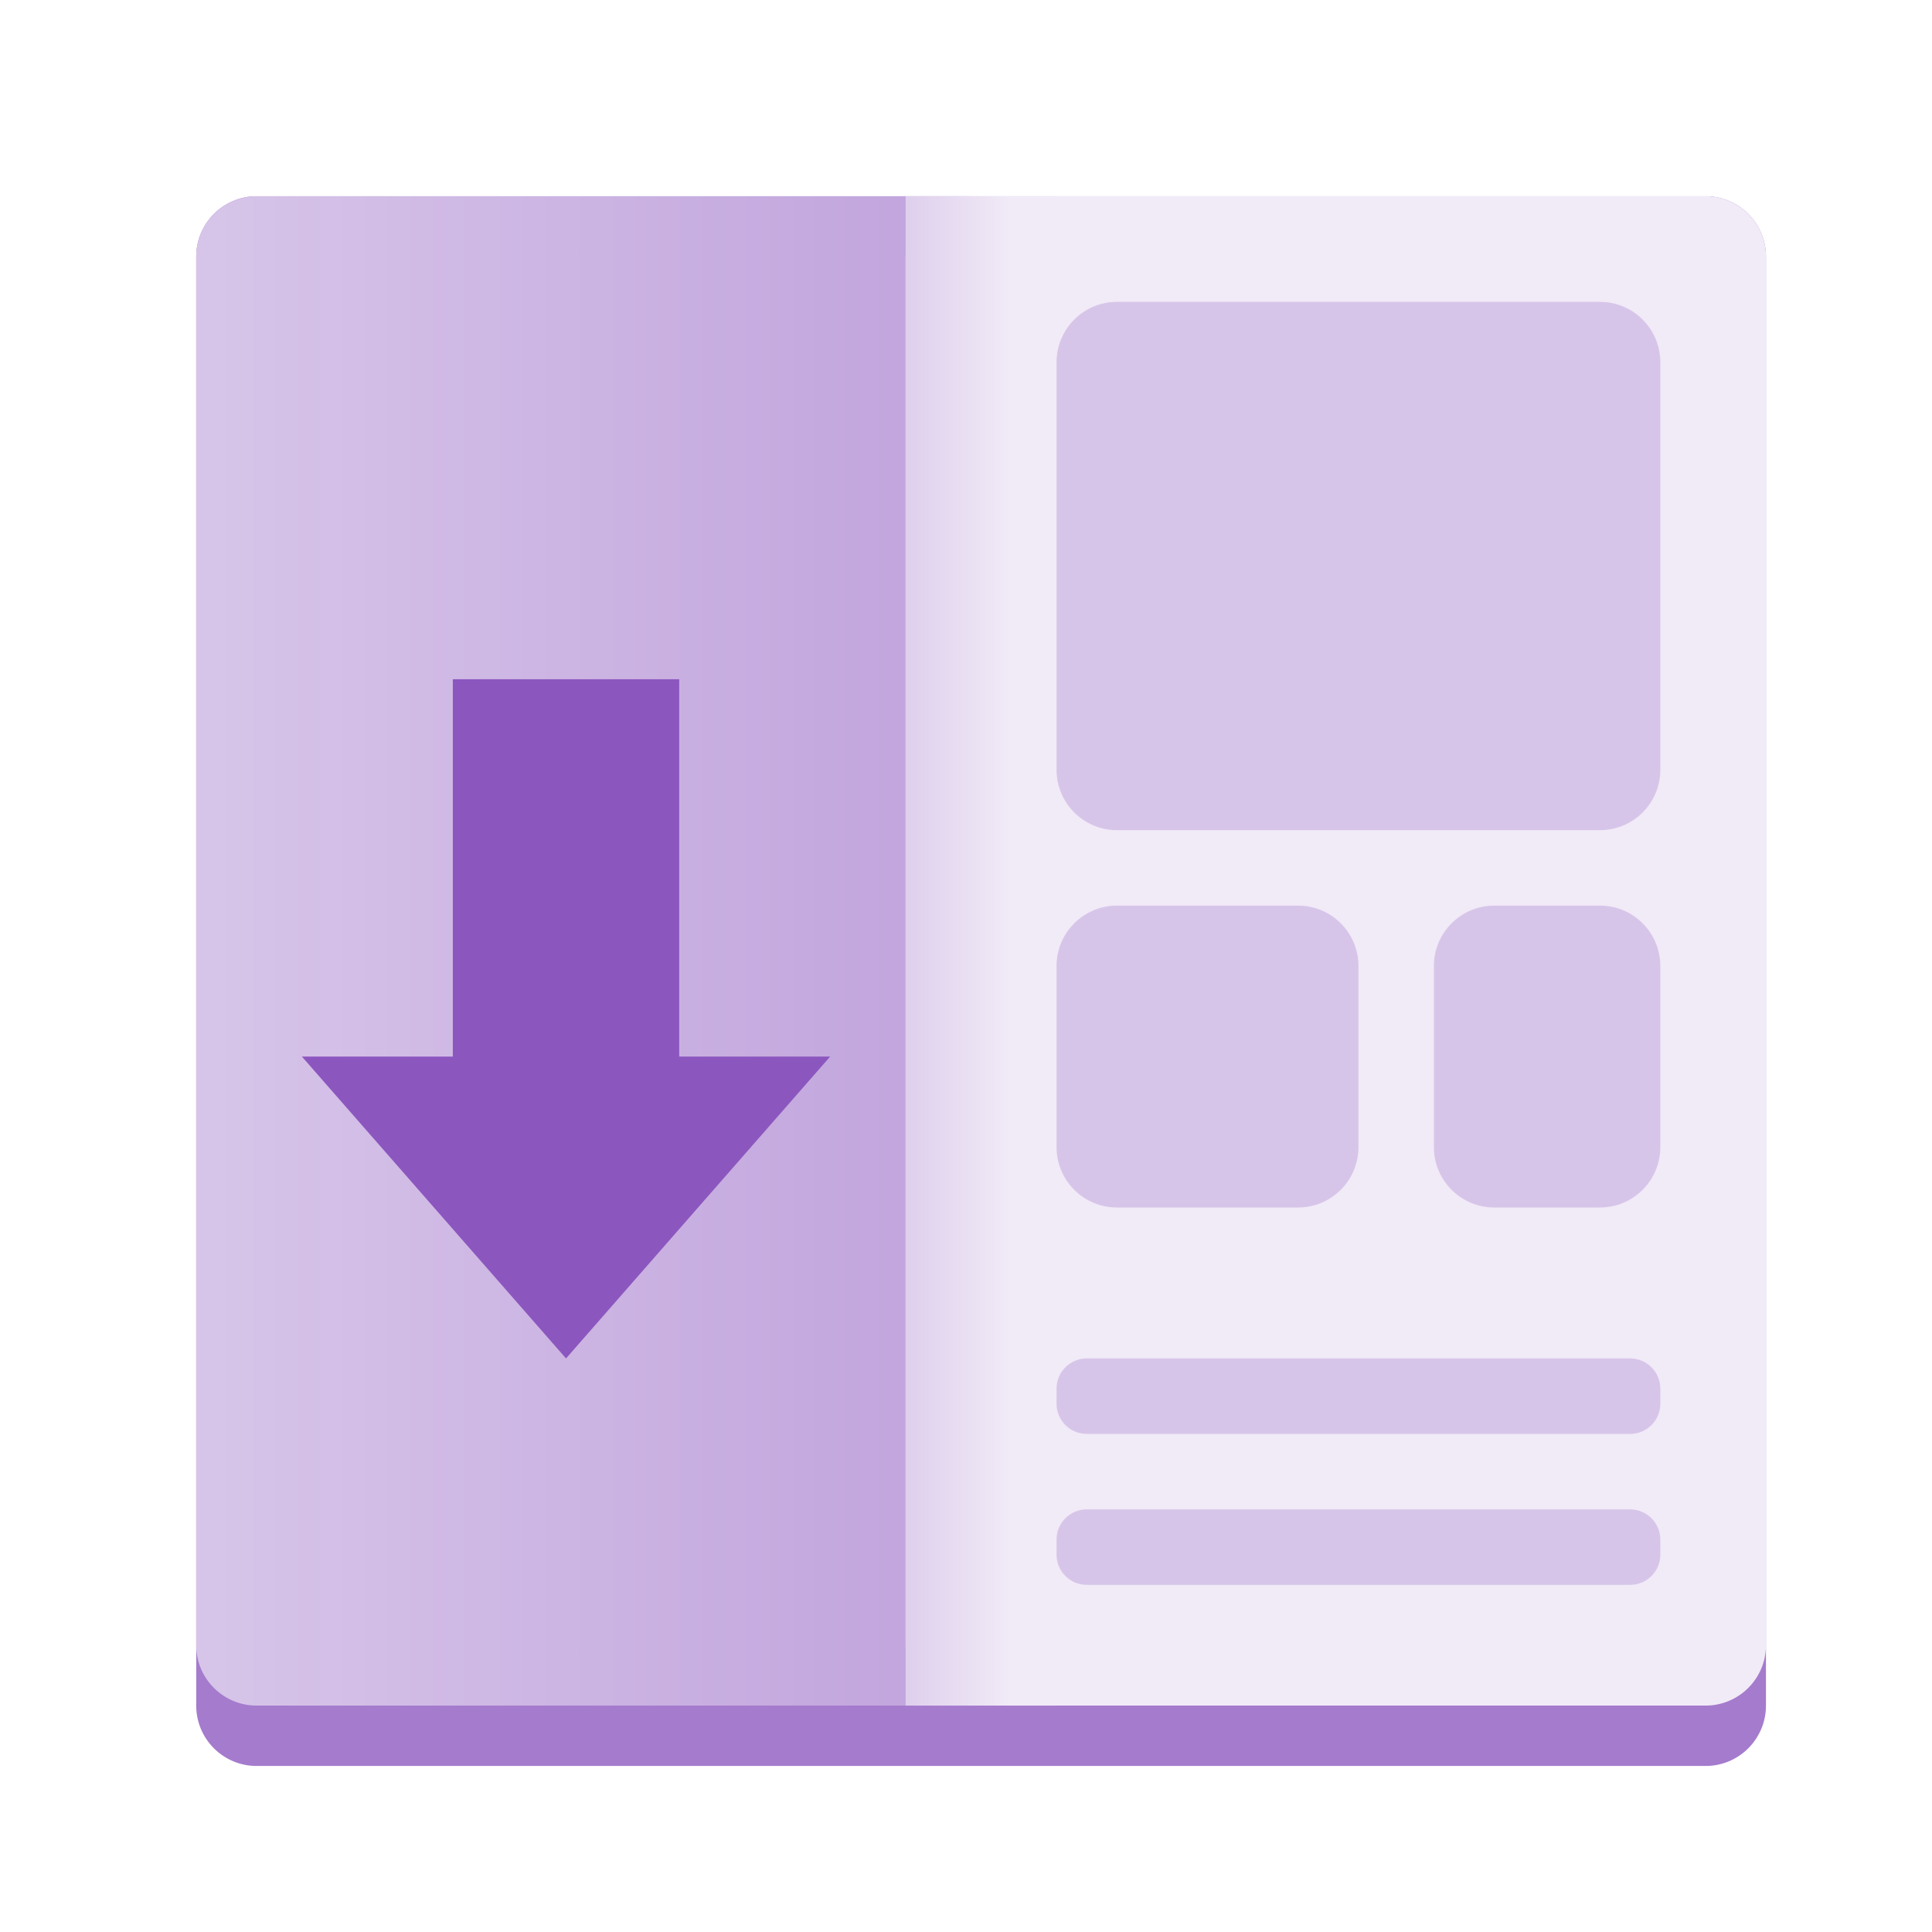
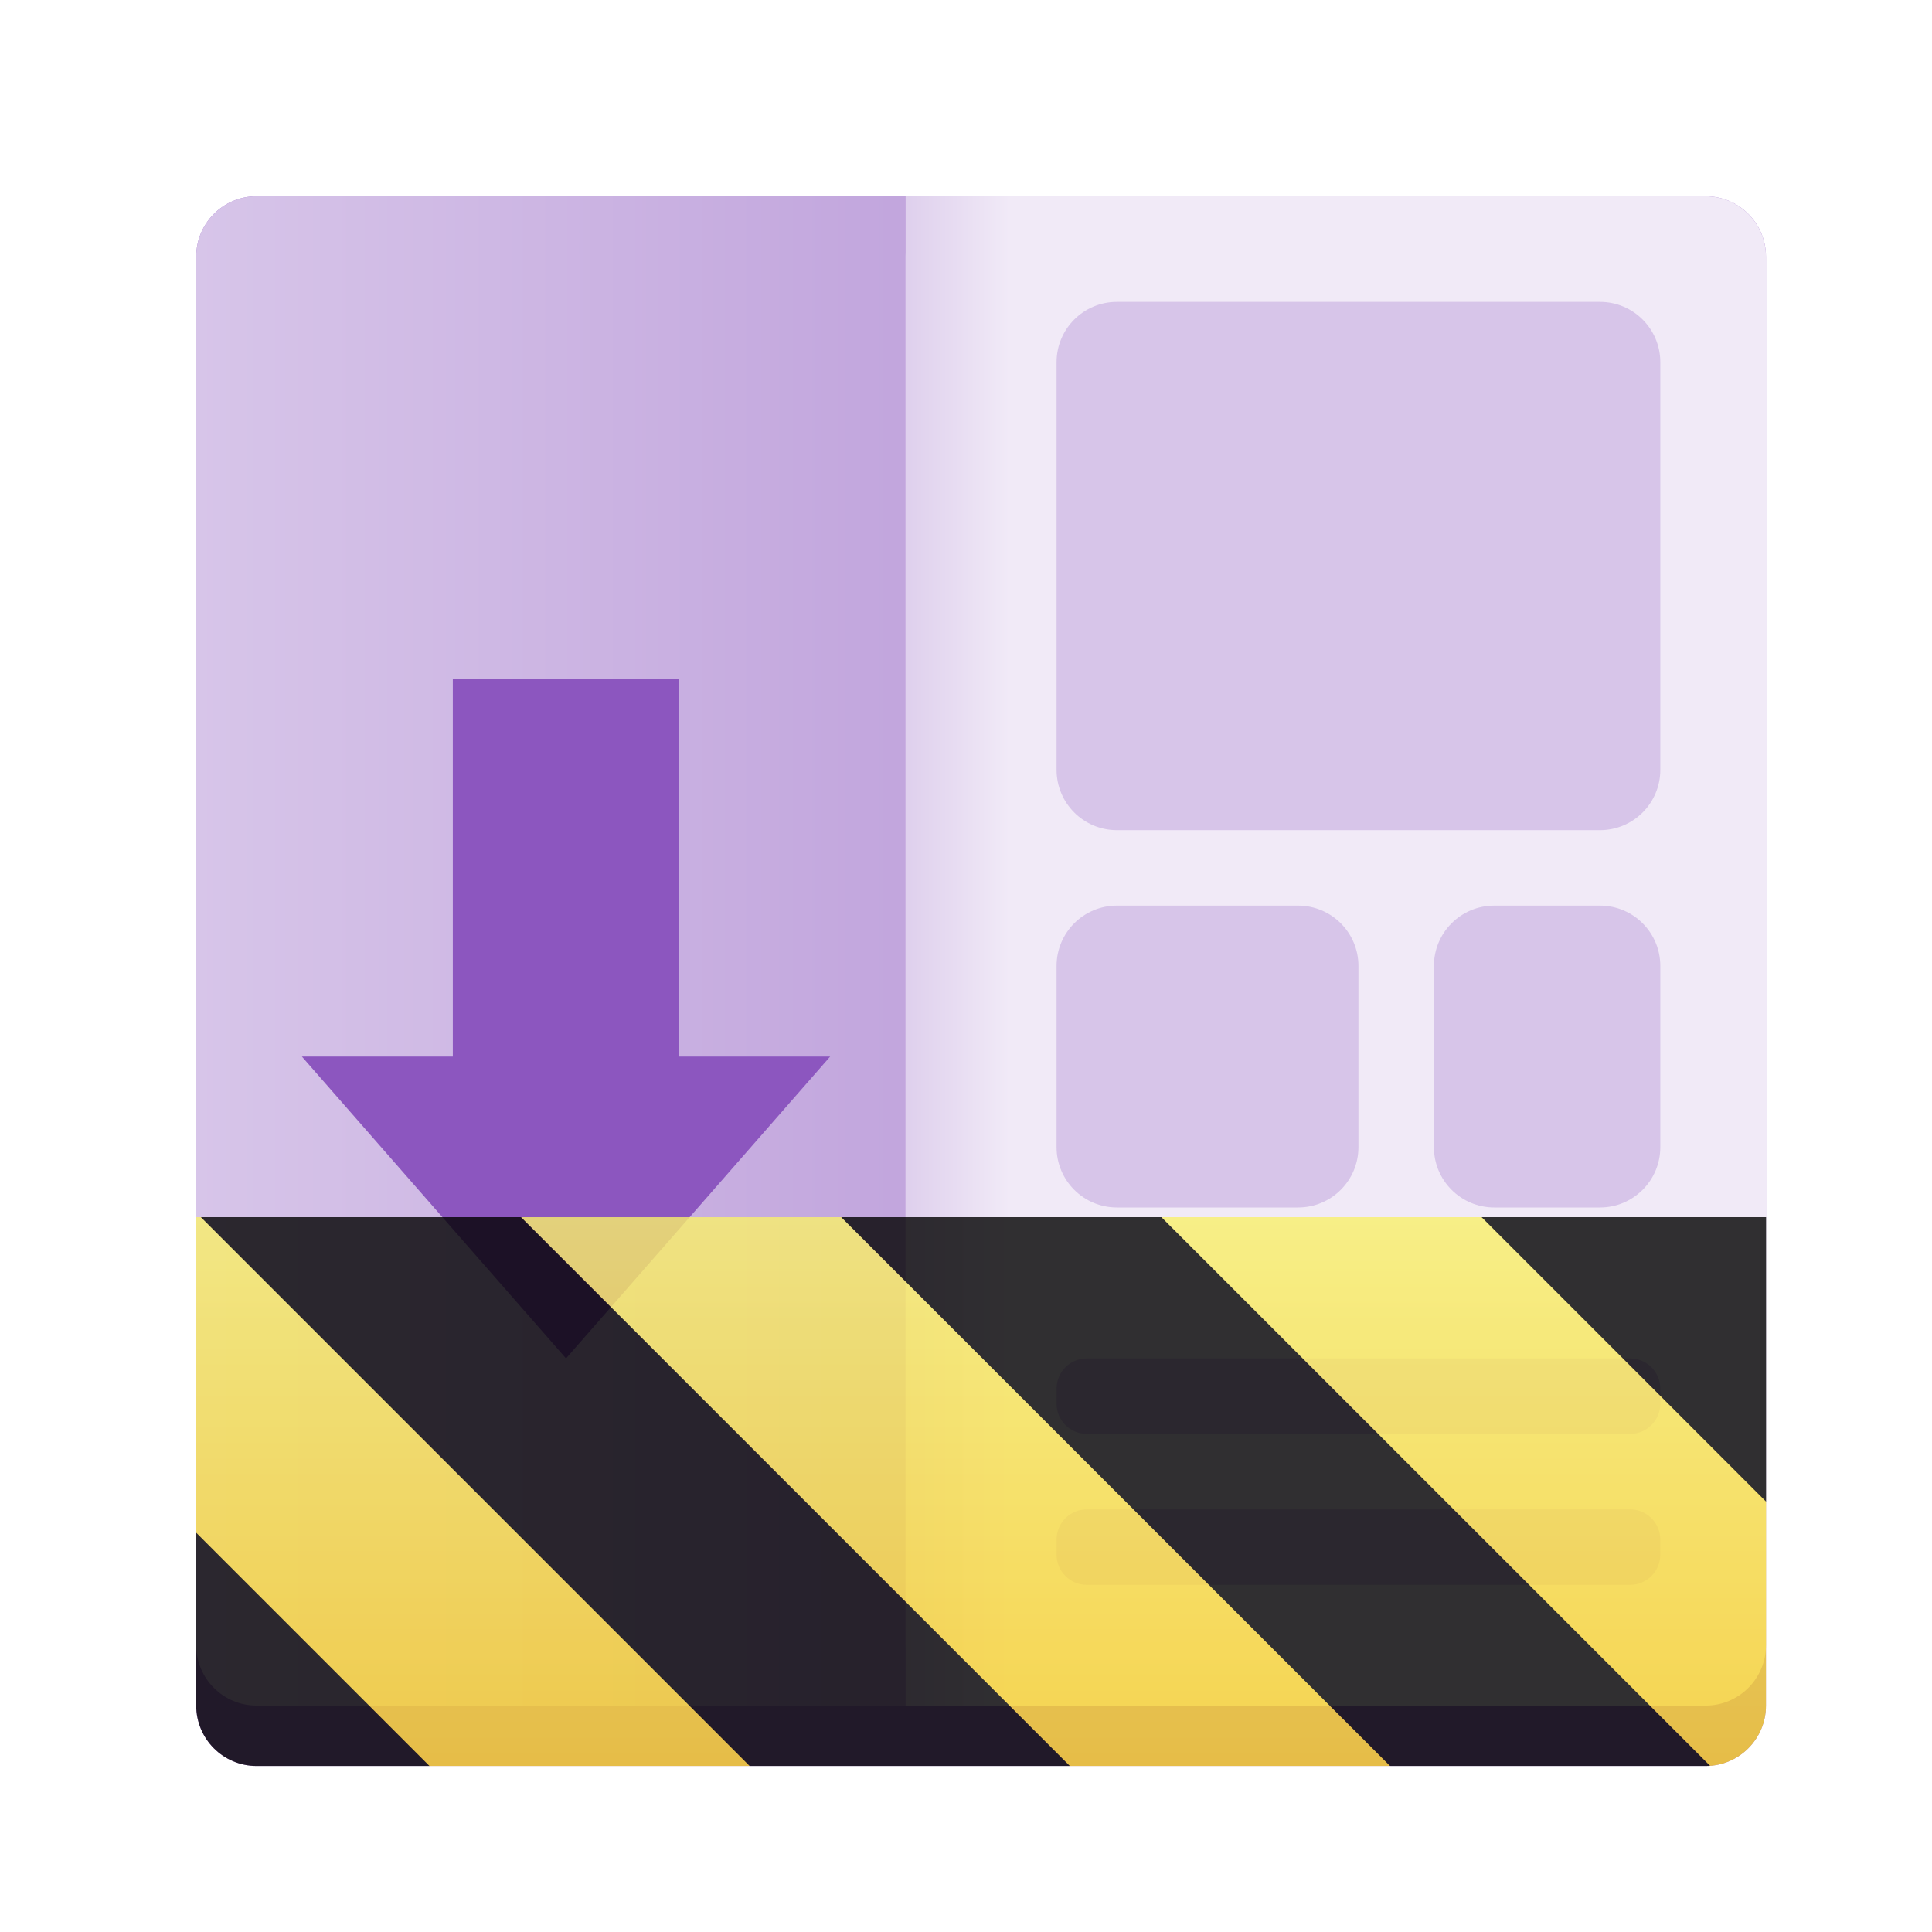
- <svg xmlns="http://www.w3.org/2000/svg" xmlns:xlink="http://www.w3.org/1999/xlink" height="128px" viewBox="0 0 128 128" width="128px" version="1.1" id="svg66">
-   <defs id="defs70">
-     <linearGradient id="linearGradient4634">
-       <stop style="stop-color:#d7c5e9;stop-opacity:1;" offset="0" id="stop4630" />
-       <stop style="stop-color:#bea0db;stop-opacity:1" offset="1" id="stop4632" />
-     </linearGradient>
-     <linearGradient xlink:href="#d" id="linearGradient3101" x1="50" y1="65" x2="70" y2="65" gradientUnits="userSpaceOnUse" gradientTransform="matrix(0.4818136,0,0,0.9669351,33.16442,0.1492101)" />
-     <linearGradient id="linearGradient4436" gradientTransform="matrix(1.594533,0,0,1.001651,-37.63417,-168.3313)" gradientUnits="userSpaceOnUse" x1="62.485" x2="65.621" y1="241.951" y2="241.951">
-       <stop offset="0" stop-color="#f9f6fc" id="stop17-6" style="stop-color:#d7c5e9;stop-opacity:1" />
-       <stop offset="1" stop-color="#ddceeb" stop-opacity="0.941" id="stop19-7" style="stop-color:#f1eaf7;stop-opacity:1" />
-     </linearGradient>
-     <linearGradient xlink:href="#linearGradient4634" id="linearGradient4636" x1="13" y1="63" x2="68.161" y2="63" gradientUnits="userSpaceOnUse" />
-   </defs>
-   <linearGradient id="a" gradientUnits="userSpaceOnUse">
-     <stop offset="0" stop-color="#8c56bf" id="stop2" />
-     <stop offset="0.05" stop-color="#af89d2" id="stop4" />
-     <stop offset="0.1" stop-color="#8c56bf" id="stop6" />
-     <stop offset="0.9" stop-color="#8c56bf" id="stop8" />
-     <stop offset="0.95" stop-color="#af89d2" id="stop10" />
-     <stop offset="1" stop-color="#8c56bf" id="stop12" />
+ <svg xmlns="http://www.w3.org/2000/svg" height="128px" viewBox="0 0 128 128" width="128px">
+   <linearGradient id="a" gradientUnits="userSpaceOnUse" x1="13" x2="68.161" y1="63" y2="63">
+     <stop offset="0" stop-color="#d7c5e9" />
+     <stop offset="1" stop-color="#bea0db" />
  </linearGradient>
-   <linearGradient id="b" gradientTransform="matrix(1,0,0,0.533333,-143.1094,31.15443)" x1="72" x2="128" xlink:href="#a" y1="89" y2="89" />
-   <linearGradient id="c" gradientTransform="matrix(1,0,0,0.533333,-143.1094,31.15443)" x1="16" x2="72" xlink:href="#a" y1="89" y2="89" />
-   <linearGradient id="d" gradientTransform="matrix(1.594533,0,0,1.001651,-37.63417,-168.3313)" gradientUnits="userSpaceOnUse" x1="62.485" x2="65.621" y1="241.951" y2="241.951">
-     <stop offset="0" stop-color="#f9f6fc" id="stop17" style="stop-color:#d7c5e9;stop-opacity:1" />
-     <stop offset="1" stop-color="#ddceeb" stop-opacity="0.941" id="stop19" style="stop-color:#f1eaf7;stop-opacity:1" />
+   <linearGradient id="b" gradientTransform="matrix(0.481814 0 0 0.966935 33.16442 0.14921)" gradientUnits="userSpaceOnUse" x1="50" x2="70" y1="65" y2="65">
+     <stop offset="0" stop-color="#d7c5e9" />
+     <stop offset="1" stop-color="#f1eaf7" />
  </linearGradient>
-   <rect style="fill:#a57bcd;fill-opacity:1;stroke-width:1;stroke-opacity:0.25;stop-color:#000000" id="rect2983-3" width="104" height="104" x="13" y="13" rx="4" ry="4" />
-   <rect style="fill:url(#linearGradient4636);fill-opacity:1;stroke-width:1;stroke-opacity:0.25;stop-color:#000000" id="rect2983" width="55.161" height="100" x="13" y="13" rx="4" ry="4" />
-   <rect style="fill:#f1eaf7;fill-opacity:1;stroke-width:1;stroke-opacity:0.25;stop-color:#000000" id="rect2985" width="57" height="100" x="60" y="13" rx="4" ry="4" />
-   <rect style="fill:url(#linearGradient3101);fill-opacity:1;stroke-width:1;stroke-opacity:0.25;stop-color:#000000" id="rect2987" width="10" height="100" x="60" y="13" />
-   <rect style="fill:#d7c5e9;fill-opacity:1;stroke-opacity:0.25;stop-color:#000000" id="rect3821" width="40" height="35" x="70" y="20" rx="4" ry="4" />
-   <rect style="fill:#d7c5e9;fill-opacity:1;stroke-width:1;stroke-opacity:0.25;stop-color:#000000" id="rect3823" width="20" height="20" x="70" y="60" rx="4" ry="4" />
-   <rect style="fill:#d7c5e9;fill-opacity:1;stroke-width:1;stroke-opacity:0.25;stop-color:#000000" id="rect3825" width="15" height="20" x="95" y="60" rx="4" ry="4" />
-   <rect style="fill:#d7c5e9;fill-opacity:1;stroke-opacity:0.25;stop-color:#000000" id="rect3827" width="40" height="5" x="70" y="100" rx="2" ry="2" />
-   <rect style="fill:#d7c5e9;fill-opacity:1;stroke-opacity:0.25;stop-color:#000000" id="rect3827-5" width="40" height="5" x="70" y="90" rx="2" ry="2" />
-   <path id="rect4897" style="fill:#8c56bf;fill-opacity:1;stroke-width:1;stroke-opacity:0.25;stop-color:#000000" d="M 30 45 L 30 70 L 24.375 70 L 20 70 L 37.5 90 L 55 70 L 45 70 L 45 45 L 30 45 z " />
+   <clipPath id="c">
+     <rect height="128" width="128" />
+   </clipPath>
+   <clipPath id="d">
+     <rect height="128" width="128" />
+   </clipPath>
+   <filter id="e" height="100%" width="100%" x="0%" y="0%">
+     <feColorMatrix in="SourceGraphic" type="matrix" values="0 0 0 0 1 0 0 0 0 1 0 0 0 0 1 0 0 0 1 0" />
+   </filter>
+   <mask id="f">
+     <g clip-path="url(#d)" filter="url(#e)">
+       <g clip-path="url(#c)">
+         <path d="m 17 13 h 96 c 2.211 0 4 1.789 4 4 v 96 c 0 2.211 -1.789 4 -4 4 h -96 c -2.211 0 -4 -1.789 -4 -4 v -96 c 0 -2.211 1.789 -4 4 -4 z m 0 0" fill="#a57bcd" />
+         <path d="m 17 13 h 47.16 c 2.211 0 4 1.789 4 4 v 92 c 0 2.211 -1.789 4 -4 4 h -47.16 c -2.211 0 -4 -1.789 -4 -4 v -92 c 0 -2.211 1.789 -4 4 -4 z m 0 0" fill="url(#a)" />
+         <path d="m 64 13 h 49 c 2.211 0 4 1.789 4 4 v 92 c 0 2.211 -1.789 4 -4 4 h -49 c -2.211 0 -4 -1.789 -4 -4 v -92 c 0 -2.211 1.789 -4 4 -4 z m 0 0" fill="#f1eaf7" />
+         <path d="m 60 13 h 10 v 100 h -10 z m 0 0" fill="url(#b)" />
+         <path d="m 74 20 h 32 c 2.211 0 4 1.789 4 4 v 27 c 0 2.211 -1.789 4 -4 4 h -32 c -2.211 0 -4 -1.789 -4 -4 v -27 c 0 -2.211 1.789 -4 4 -4 z m 0 0" fill="#d7c5e9" />
+         <path d="m 74 60 h 12 c 2.211 0 4 1.789 4 4 v 12 c 0 2.211 -1.789 4 -4 4 h -12 c -2.211 0 -4 -1.789 -4 -4 v -12 c 0 -2.211 1.789 -4 4 -4 z m 0 0" fill="#d7c5e9" />
+         <path d="m 99 60 h 7 c 2.211 0 4 1.789 4 4 v 12 c 0 2.211 -1.789 4 -4 4 h -7 c -2.211 0 -4 -1.789 -4 -4 v -12 c 0 -2.211 1.789 -4 4 -4 z m 0 0" fill="#d7c5e9" />
+         <path d="m 72 100 h 36 c 1.105 0 2 0.895 2 2 v 1 c 0 1.105 -0.895 2 -2 2 h -36 c -1.105 0 -2 -0.895 -2 -2 v -1 c 0 -1.105 0.895 -2 2 -2 z m 0 0" fill="#d7c5e9" />
+         <path d="m 72 90 h 36 c 1.105 0 2 0.895 2 2 v 1 c 0 1.105 -0.895 2 -2 2 h -36 c -1.105 0 -2 -0.895 -2 -2 v -1 c 0 -1.105 0.895 -2 2 -2 z m 0 0" fill="#d7c5e9" />
+         <path d="m 30 45 v 25 h -10 l 17.5 20 l 17.5 -20 h -10 v -25 z m 0 0" fill="#8c56bf" />
+       </g>
+     </g>
+   </mask>
+   <mask id="g">
+     <g filter="url(#e)">
+       <rect fill-opacity="0.8" height="128" width="128" />
+     </g>
+   </mask>
+   <linearGradient id="h" gradientTransform="matrix(0 0.37 -0.98462 0 295.385 -30.36)" gradientUnits="userSpaceOnUse" x1="300" x2="428" y1="235" y2="235">
+     <stop offset="0" stop-color="#f9f06b" />
+     <stop offset="1" stop-color="#f5c211" />
+   </linearGradient>
+   <clipPath id="i">
+     <rect height="128" width="128" />
+   </clipPath>
+   <clipPath id="j">
+     <rect height="128" width="128" />
+   </clipPath>
+   <path d="m 17 13 h 96 c 2.211 0 4 1.789 4 4 v 96 c 0 2.211 -1.789 4 -4 4 h -96 c -2.211 0 -4 -1.789 -4 -4 v -96 c 0 -2.211 1.789 -4 4 -4 z m 0 0" fill="#a57bcd" />
+   <path d="m 17 13 h 47.16 c 2.211 0 4 1.789 4 4 v 92 c 0 2.211 -1.789 4 -4 4 h -47.16 c -2.211 0 -4 -1.789 -4 -4 v -92 c 0 -2.211 1.789 -4 4 -4 z m 0 0" fill="url(#a)" />
+   <path d="m 64 13 h 49 c 2.211 0 4 1.789 4 4 v 92 c 0 2.211 -1.789 4 -4 4 h -49 c -2.211 0 -4 -1.789 -4 -4 v -92 c 0 -2.211 1.789 -4 4 -4 z m 0 0" fill="#f1eaf7" />
+   <path d="m 60 13 h 10 v 100 h -10 z m 0 0" fill="url(#b)" />
+   <g fill="#d7c5e9">
+     <path d="m 74 20 h 32 c 2.211 0 4 1.789 4 4 v 27 c 0 2.211 -1.789 4 -4 4 h -32 c -2.211 0 -4 -1.789 -4 -4 v -27 c 0 -2.211 1.789 -4 4 -4 z m 0 0" />
+     <path d="m 74 60 h 12 c 2.211 0 4 1.789 4 4 v 12 c 0 2.211 -1.789 4 -4 4 h -12 c -2.211 0 -4 -1.789 -4 -4 v -12 c 0 -2.211 1.789 -4 4 -4 z m 0 0" />
+     <path d="m 99 60 h 7 c 2.211 0 4 1.789 4 4 v 12 c 0 2.211 -1.789 4 -4 4 h -7 c -2.211 0 -4 -1.789 -4 -4 v -12 c 0 -2.211 1.789 -4 4 -4 z m 0 0" />
+     <path d="m 72 100 h 36 c 1.105 0 2 0.895 2 2 v 1 c 0 1.105 -0.895 2 -2 2 h -36 c -1.105 0 -2 -0.895 -2 -2 v -1 c 0 -1.105 0.895 -2 2 -2 z m 0 0" />
+     <path d="m 72 90 h 36 c 1.105 0 2 0.895 2 2 v 1 c 0 1.105 -0.895 2 -2 2 h -36 c -1.105 0 -2 -0.895 -2 -2 v -1 c 0 -1.105 0.895 -2 2 -2 z m 0 0" />
+   </g>
+   <path d="m 30 45 v 25 h -10 l 17.5 20 l 17.5 -20 h -10 v -25 z m 0 0" fill="#8c56bf" />
+   <g clip-path="url(#j)" mask="url(#f)">
+     <g clip-path="url(#i)" mask="url(#g)">
+       <path d="m 128 80.641 v 47.359 h -128 v -47.359 z m 0 0" fill="url(#h)" />
+       <path d="m 13.309 80.641 l 47.355 47.359 h 21.215 l -47.359 -47.359 z m 42.422 0 l 47.363 47.359 h 21.215 l -47.363 -47.359 z m 42.43 0 l 29.84 29.84 v -21.211 l -8.629 -8.629 z m -98.16 7.906 v 21.215 l 18.238 18.238 h 21.215 z m 0 0" />
+     </g>
+   </g>
</svg>
